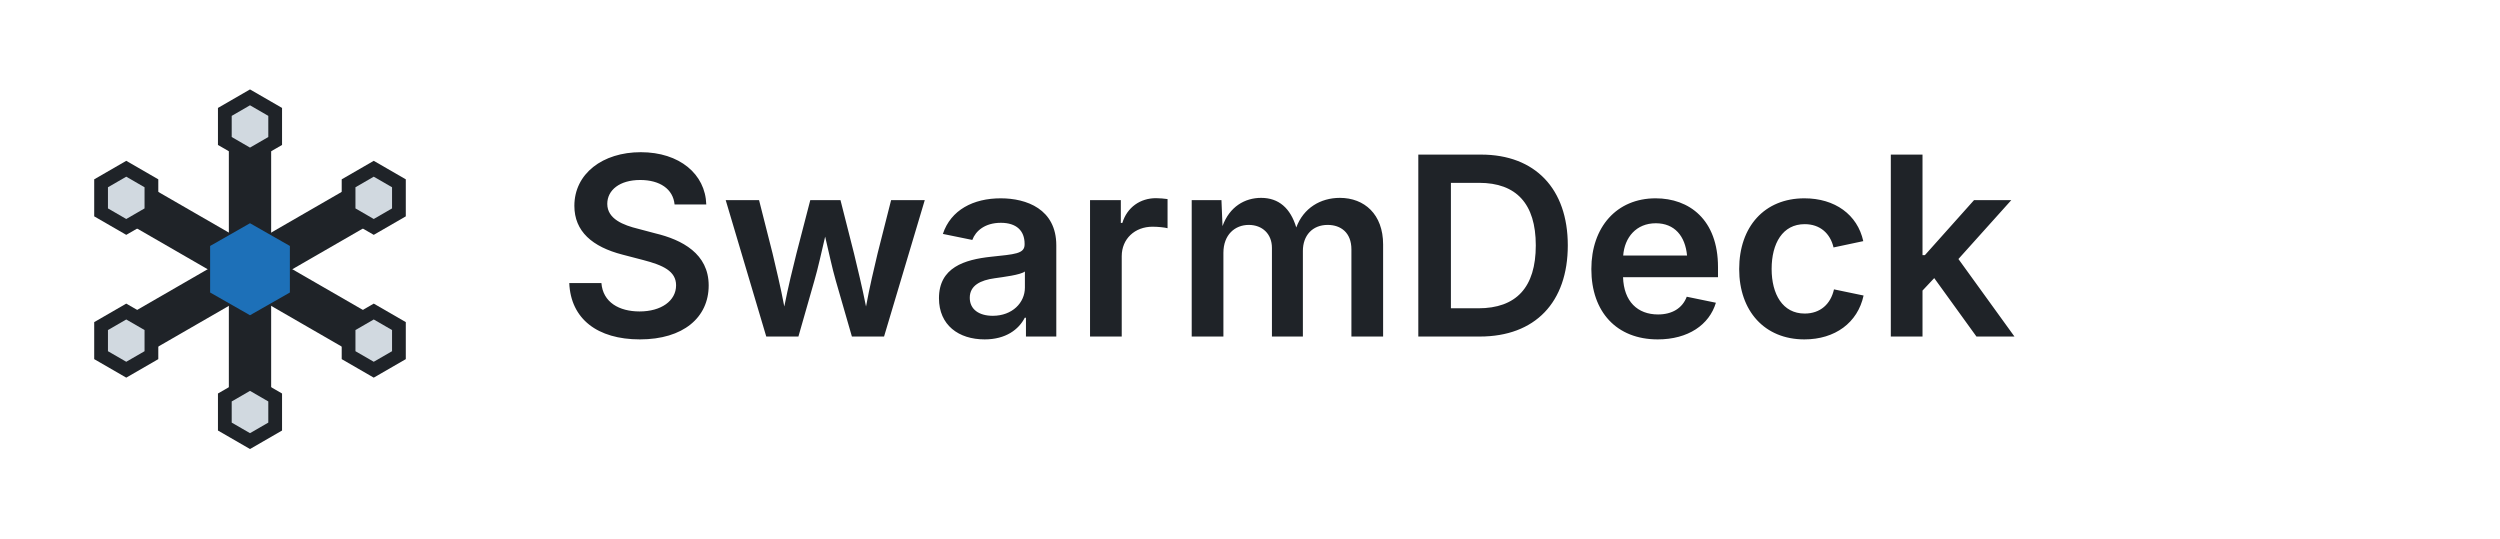
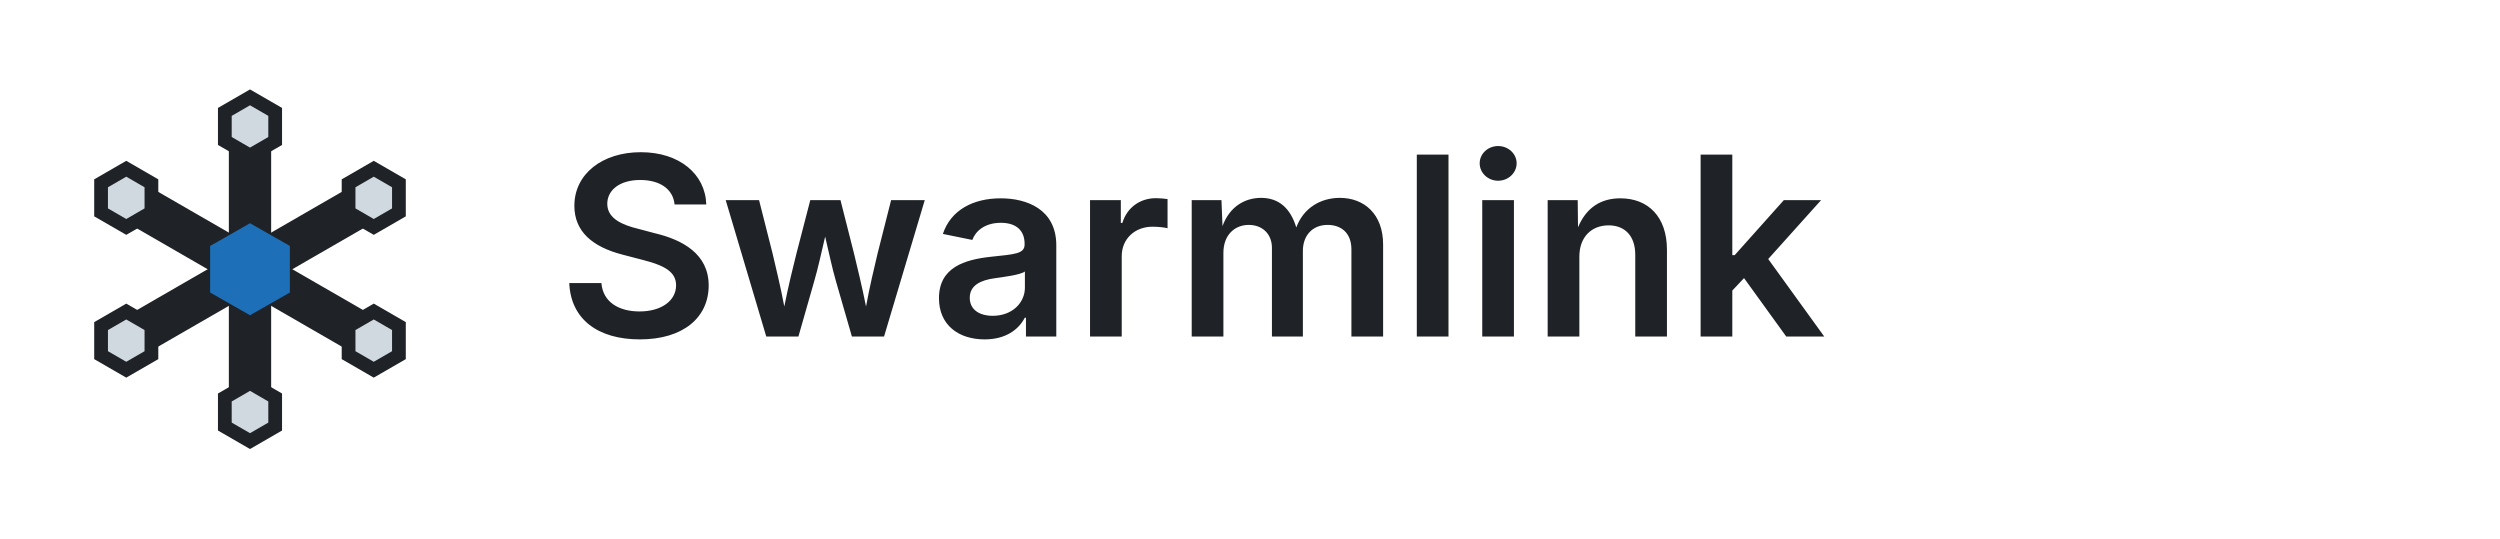
<svg xmlns="http://www.w3.org/2000/svg" viewBox="0 0 260 56">
  <defs>
    <polygon id="hn" points="0,-7 6.06,-3.5 6.06,3.5 0,7 -6.06,3.5 -6.06,-3.5" />
    <polygon id="hi" points="0,-4 3.46,-2 3.46,2 0,4 -3.46,2 -3.46,-2" />
  </defs>
  <g transform="translate(26, 28) scale(0.55)">
    <g stroke="#1f2328" stroke-width="8" stroke-linecap="round" stroke-linejoin="round" fill="none">
      <line x1="0" y1="0" x2="0" y2="-27" />
      <line x1="0" y1="0" x2="23.4" y2="-13.5" />
      <line x1="0" y1="0" x2="23.4" y2="13.5" />
      <line x1="0" y1="0" x2="0" y2="27" />
      <line x1="0" y1="0" x2="-23.4" y2="13.5" />
      <line x1="0" y1="0" x2="-23.4" y2="-13.5" />
    </g>
    <g fill="#1f2328">
      <g transform="translate(0, -27)">
        <use href="#hn" />
        <use href="#hi" fill="#d1d9e0" />
      </g>
      <g transform="translate(23.4, -13.5)">
        <use href="#hn" />
        <use href="#hi" fill="#d1d9e0" />
      </g>
      <g transform="translate(23.4, 13.5)">
        <use href="#hn" />
        <use href="#hi" fill="#d1d9e0" />
      </g>
      <g transform="translate(0, 27)">
        <use href="#hn" />
        <use href="#hi" fill="#d1d9e0" />
      </g>
      <g transform="translate(-23.4, 13.5)">
        <use href="#hn" />
        <use href="#hi" fill="#d1d9e0" />
      </g>
      <g transform="translate(-23.4, -13.5)">
        <use href="#hn" />
        <use href="#hi" fill="#d1d9e0" />
      </g>
    </g>
    <g>
      <polygon points="0,-8.7 7.54,-4.4 7.54,4.4 0,8.7 -7.54,4.4 -7.54,-4.4" fill="#1d70b8" />
      <polygon points="0,-6.2 5.37,-3.1 5.37,3.1 0,6.2 -5.37,3.1 -5.37,-3.1" fill="transparent" />
      <polygon points="0,-4 3.46,-2 3.46,2 0,4 -3.46,2 -3.46,-2" fill="#1d70b8" />
    </g>
  </g>
-   <text x="58" y="35" font-family="system-ui, -apple-system, sans-serif" font-size="26" font-weight="600" fill="#1f2328">SwarmDeck</text>
+   <text x="58" y="35" font-family="system-ui, -apple-system, sans-serif" font-size="26" font-weight="600" fill="#1f2328">Swarmlink</text>
</svg>
